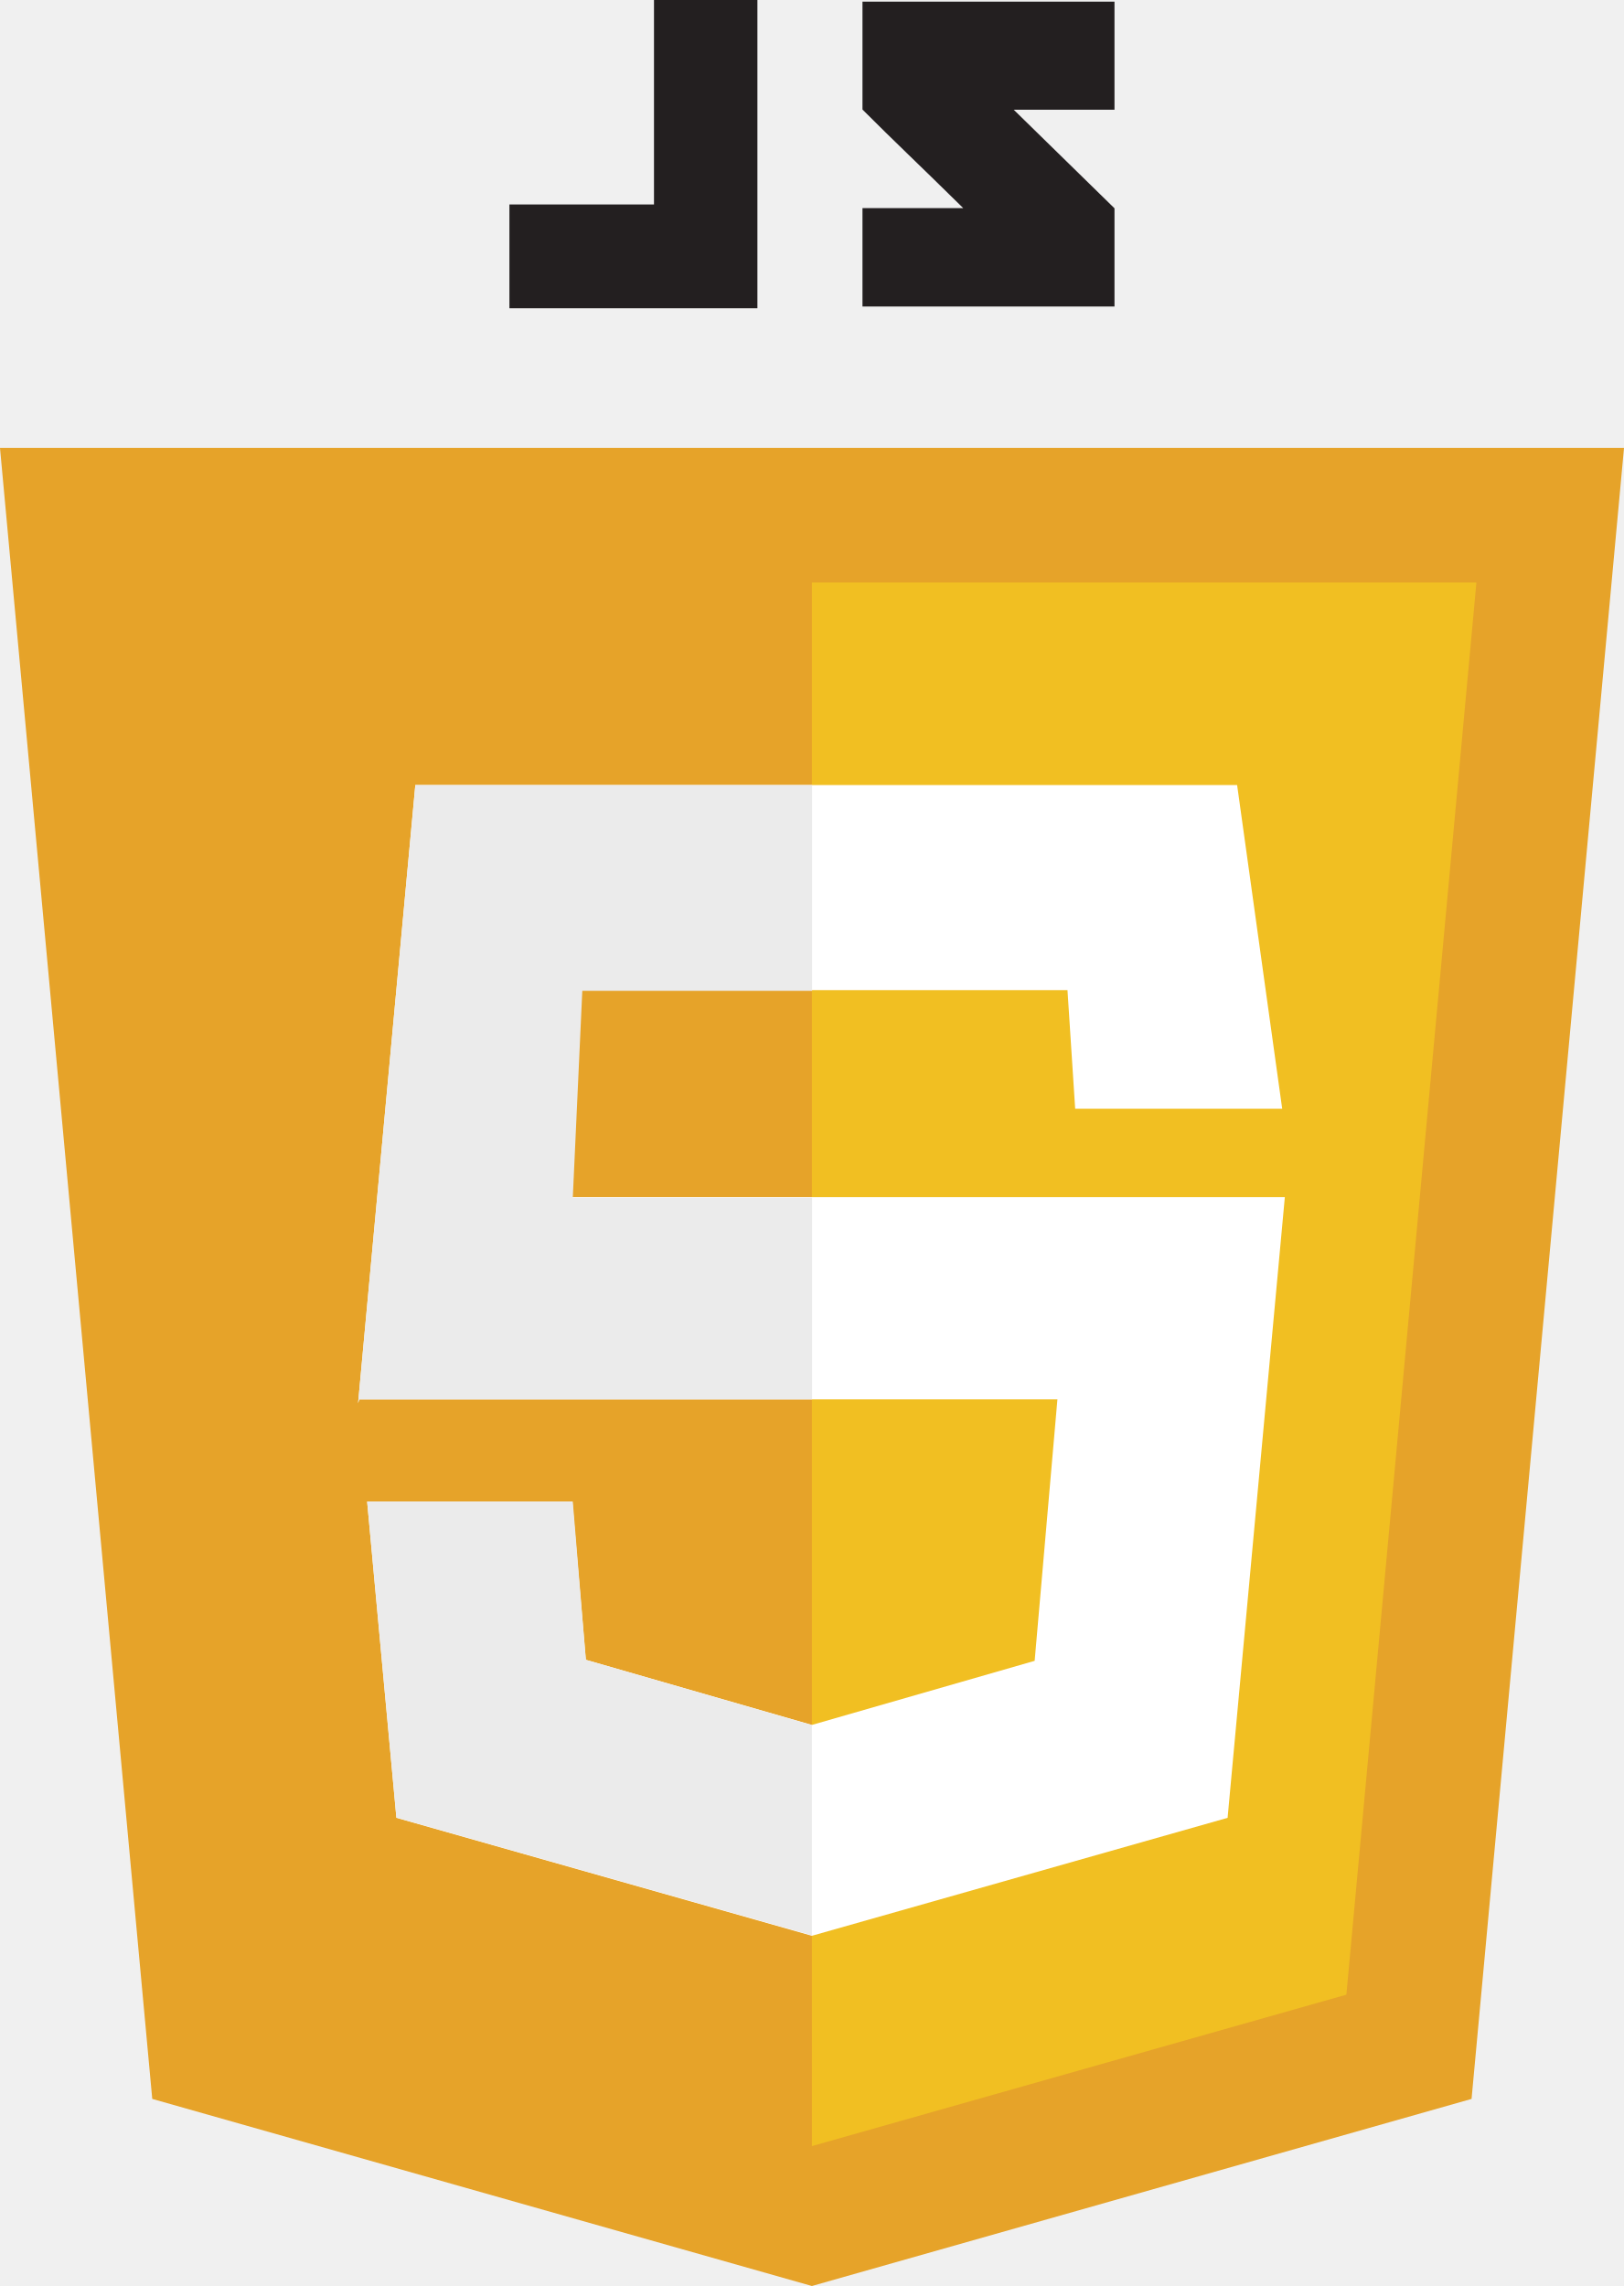
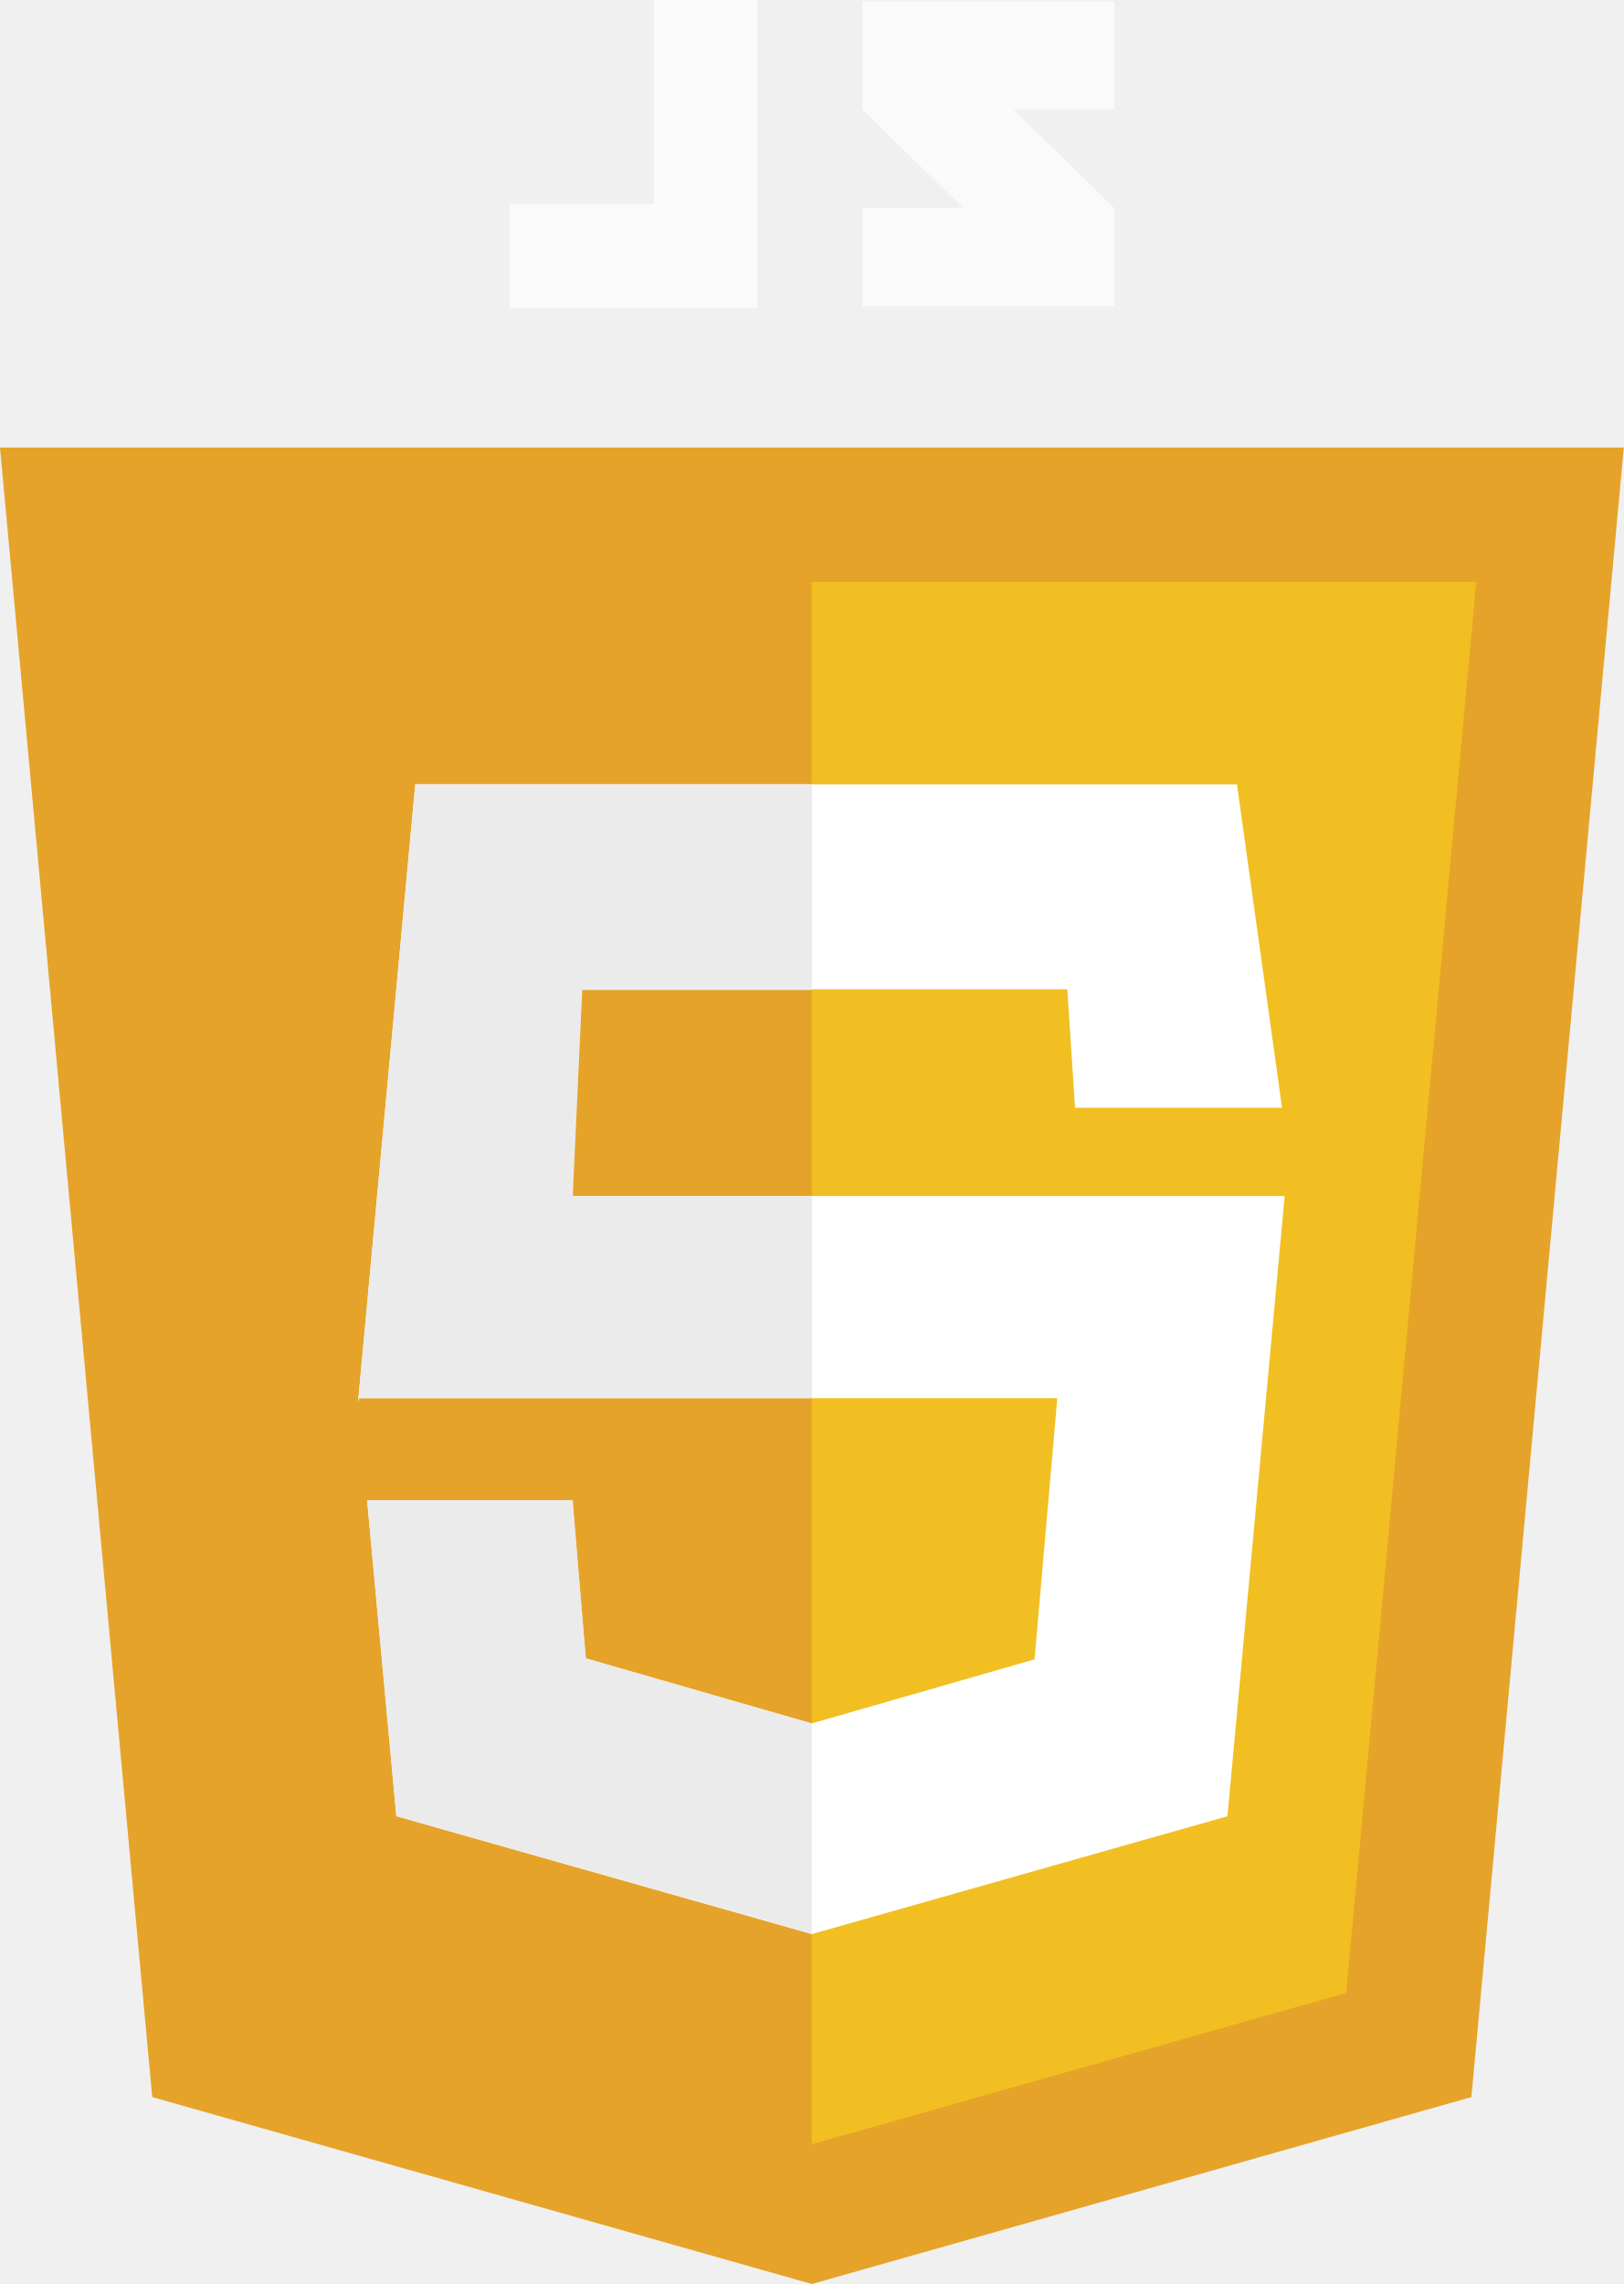
- <svg xmlns="http://www.w3.org/2000/svg" enable-background="new 0 0 1776 2500" viewBox="0 0 1776 2500">
-   <path d="m1776 489.9h-1776l166.5 1805.5 721.4 204.6 721.4-204.6z" fill="#e6a329" />
-   <path d="m887.9 637v1710l584.5-165.6 142.2-1544.4z" fill="#f1bf22" />
-   <path d="m1352.9 858.5h-898.7l-62.6 676 1.3-4.2h763.5l-24.9 286-243.6 70.1-247.2-71.2-14.8-173.1h-224.4l32 345.9 454.4 129 454.6-129 62.6-678.9h-810.3l10.4-226.2h562.2l8.4 129.6h226.4z" fill="#fff" />
-   <path d="m888.1 858.5h-433.9l-62.6 676 1.3-4.2h495.2v-220.5h-261.7l10.4-226.2h251.3zm-261.7 783.6h-224.9l32 345.7 454.4 128.8v-230l-247.2-71.4z" fill="#ebebeb" />
-   <path d="m715.2 223.6h-158.1v113.5h271.2v-337.1h-113.1zm503.6-221.8h-275.6v118c36.8 36.8 56 54.5 110.2 107.8h-110.2v107.6h275.6v-107.4l-110.2-107.8h110.2z" fill="#231f20" />
+ <svg xmlns="http://www.w3.org/2000/svg" width="64" height="90" viewBox="0 0 64 90" fill="none">
+   <path d="M64 17.636H0L6 82.634L31.996 90L57.993 82.634L64 17.636Z" fill="#E6A329" />
+   <path d="M31.996 22.932V84.492L53.059 78.53L58.184 22.932H31.996Z" fill="#F1BF22" />
+   <path d="M48.753 30.906H16.367L14.112 55.242L14.159 55.091H41.672L40.775 65.387L31.996 67.91L23.088 65.347L22.555 59.116H14.469L15.622 71.568L31.996 76.212L48.378 71.568L50.634 47.128H21.434L21.809 38.984H42.068L42.371 43.65H50.53L48.753 30.906Z" fill="white" />
+   <path d="M32.004 30.906H16.368L14.112 55.242L14.159 55.091H32.004V47.153H22.573L22.948 39.01H32.004V30.906ZM22.573 59.116H14.469L15.622 71.561L31.996 76.198V67.918L23.088 65.347L22.573 59.116Z" fill="#EBEBEB" />
+   <path d="M25.773 8.05H20.076V12.136H29.849V0H25.773V8.05ZM43.921 0.065H33.989V4.313C35.315 5.638 36.007 6.275 37.96 8.194H33.989V12.067H43.921V8.201L39.95 4.32H43.921V0.065Z" fill="#FAFAFA" />
</svg>
